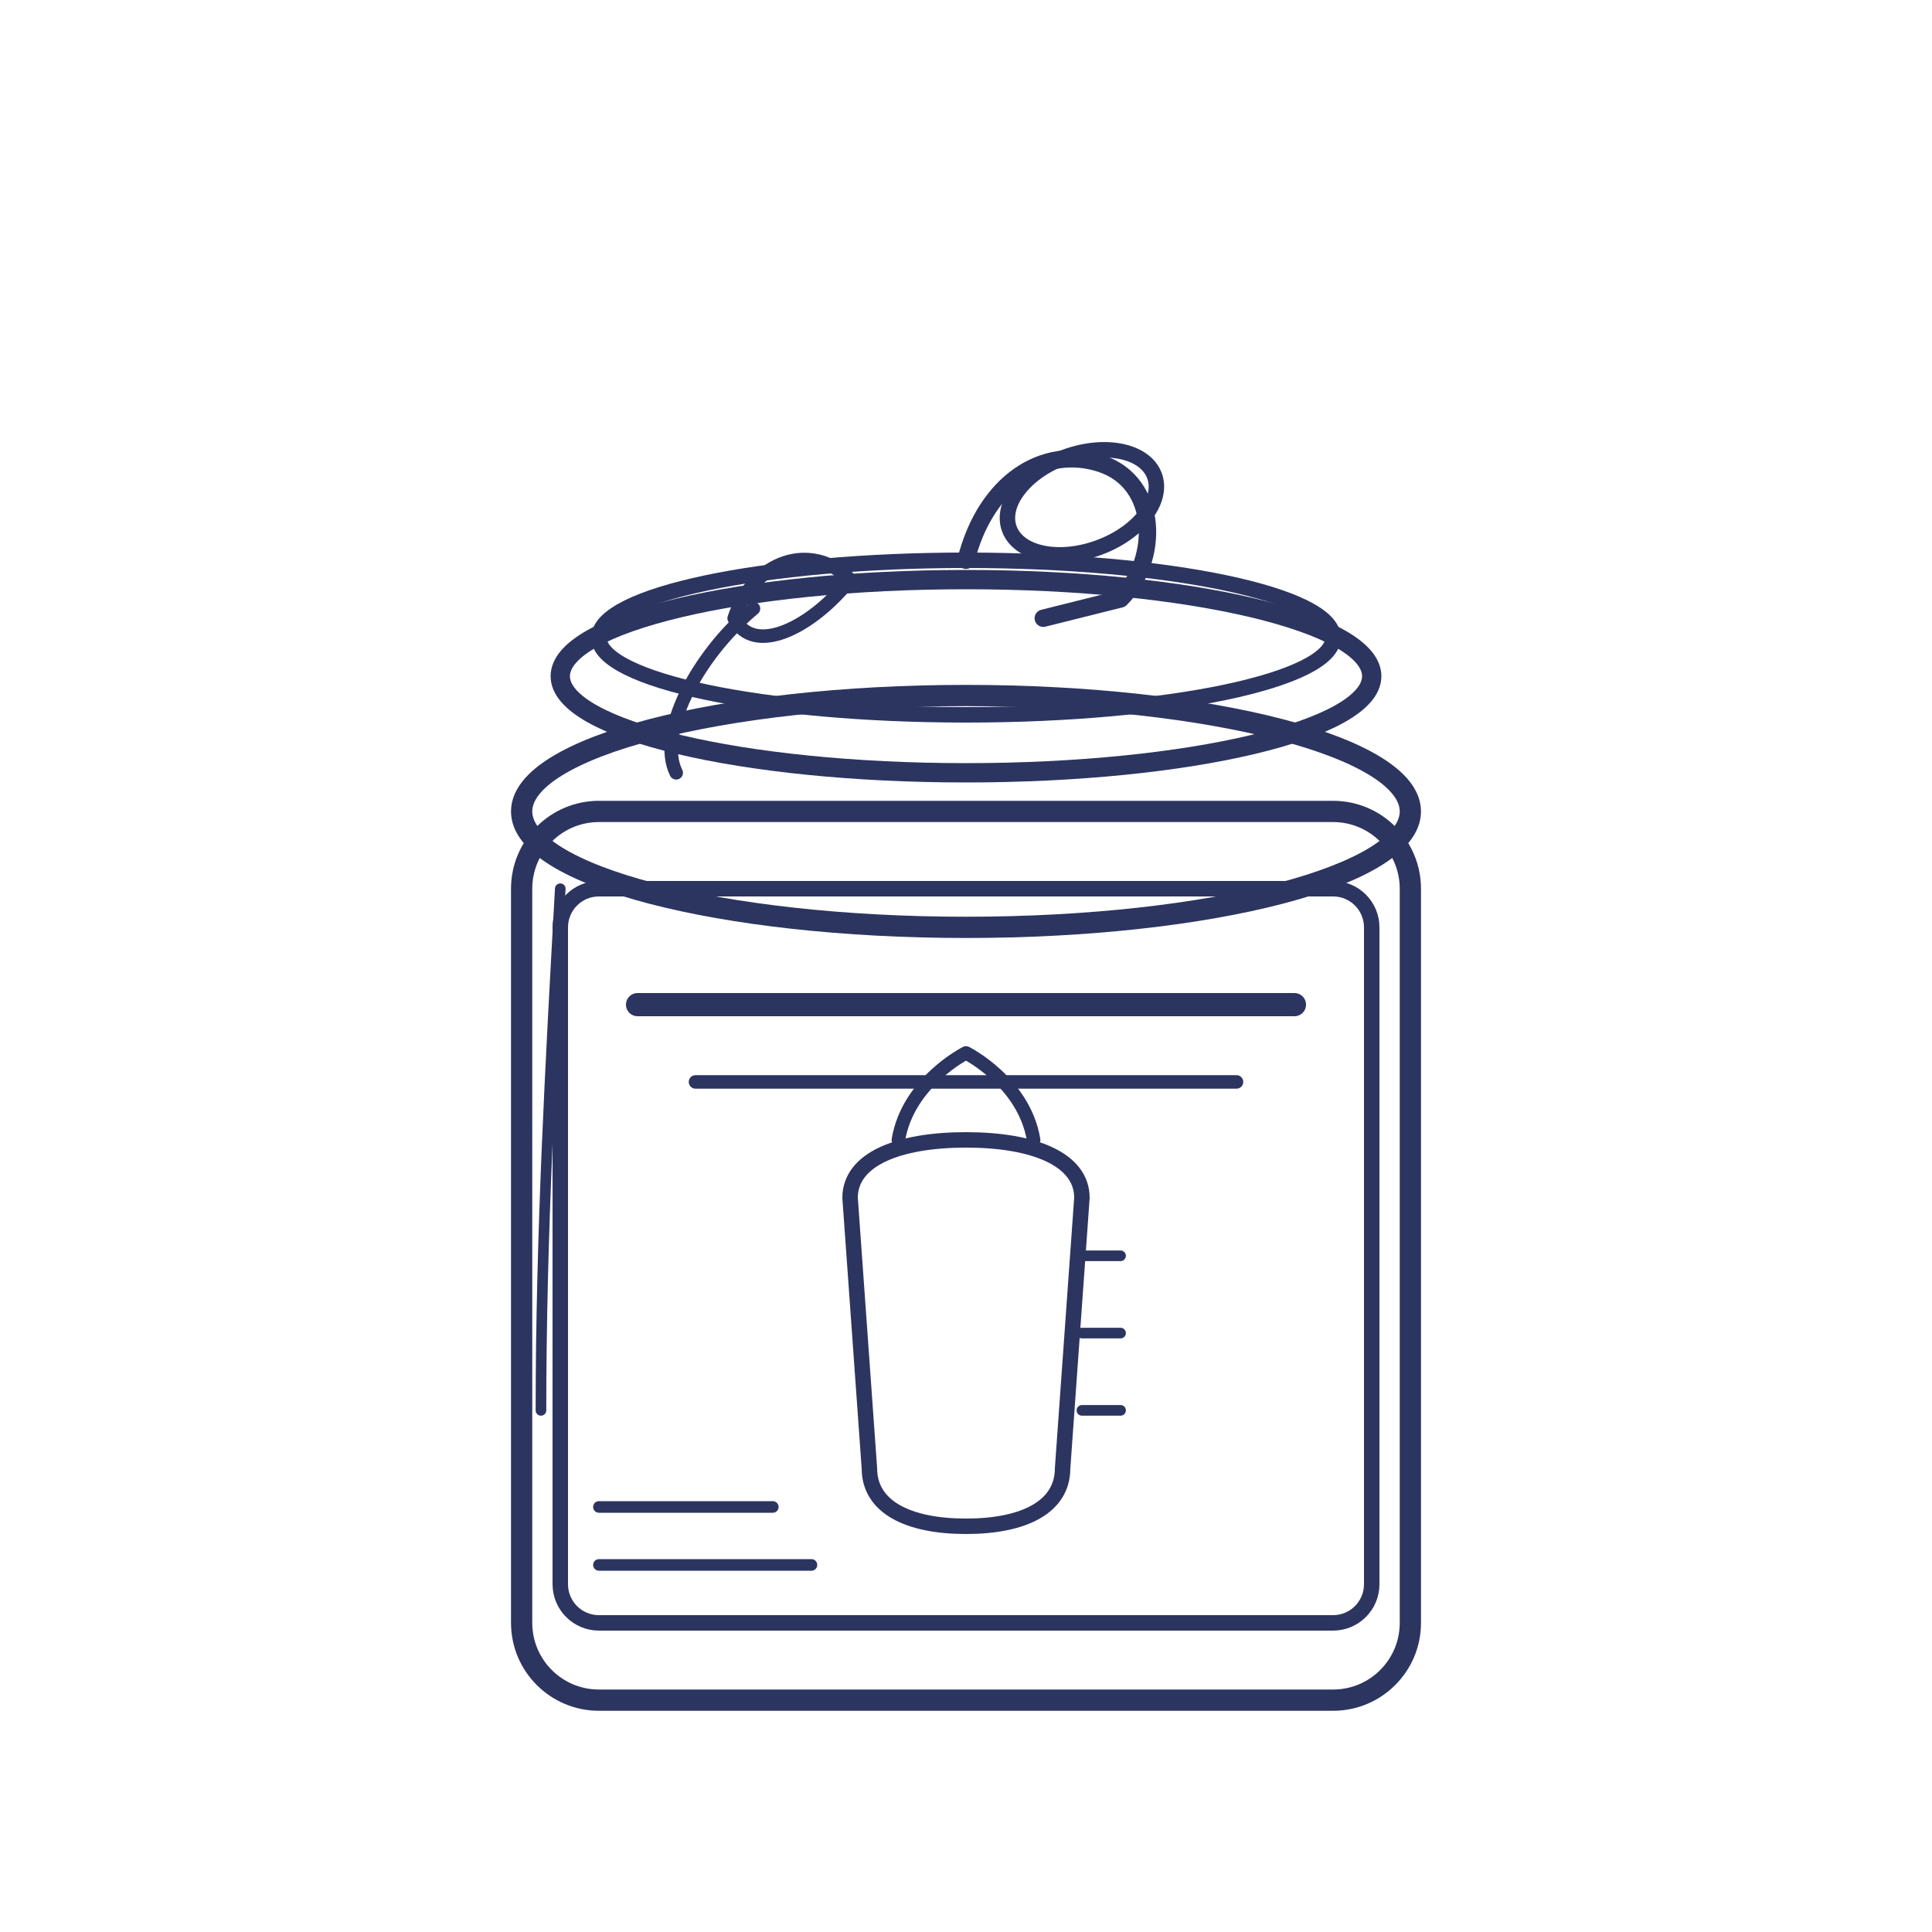
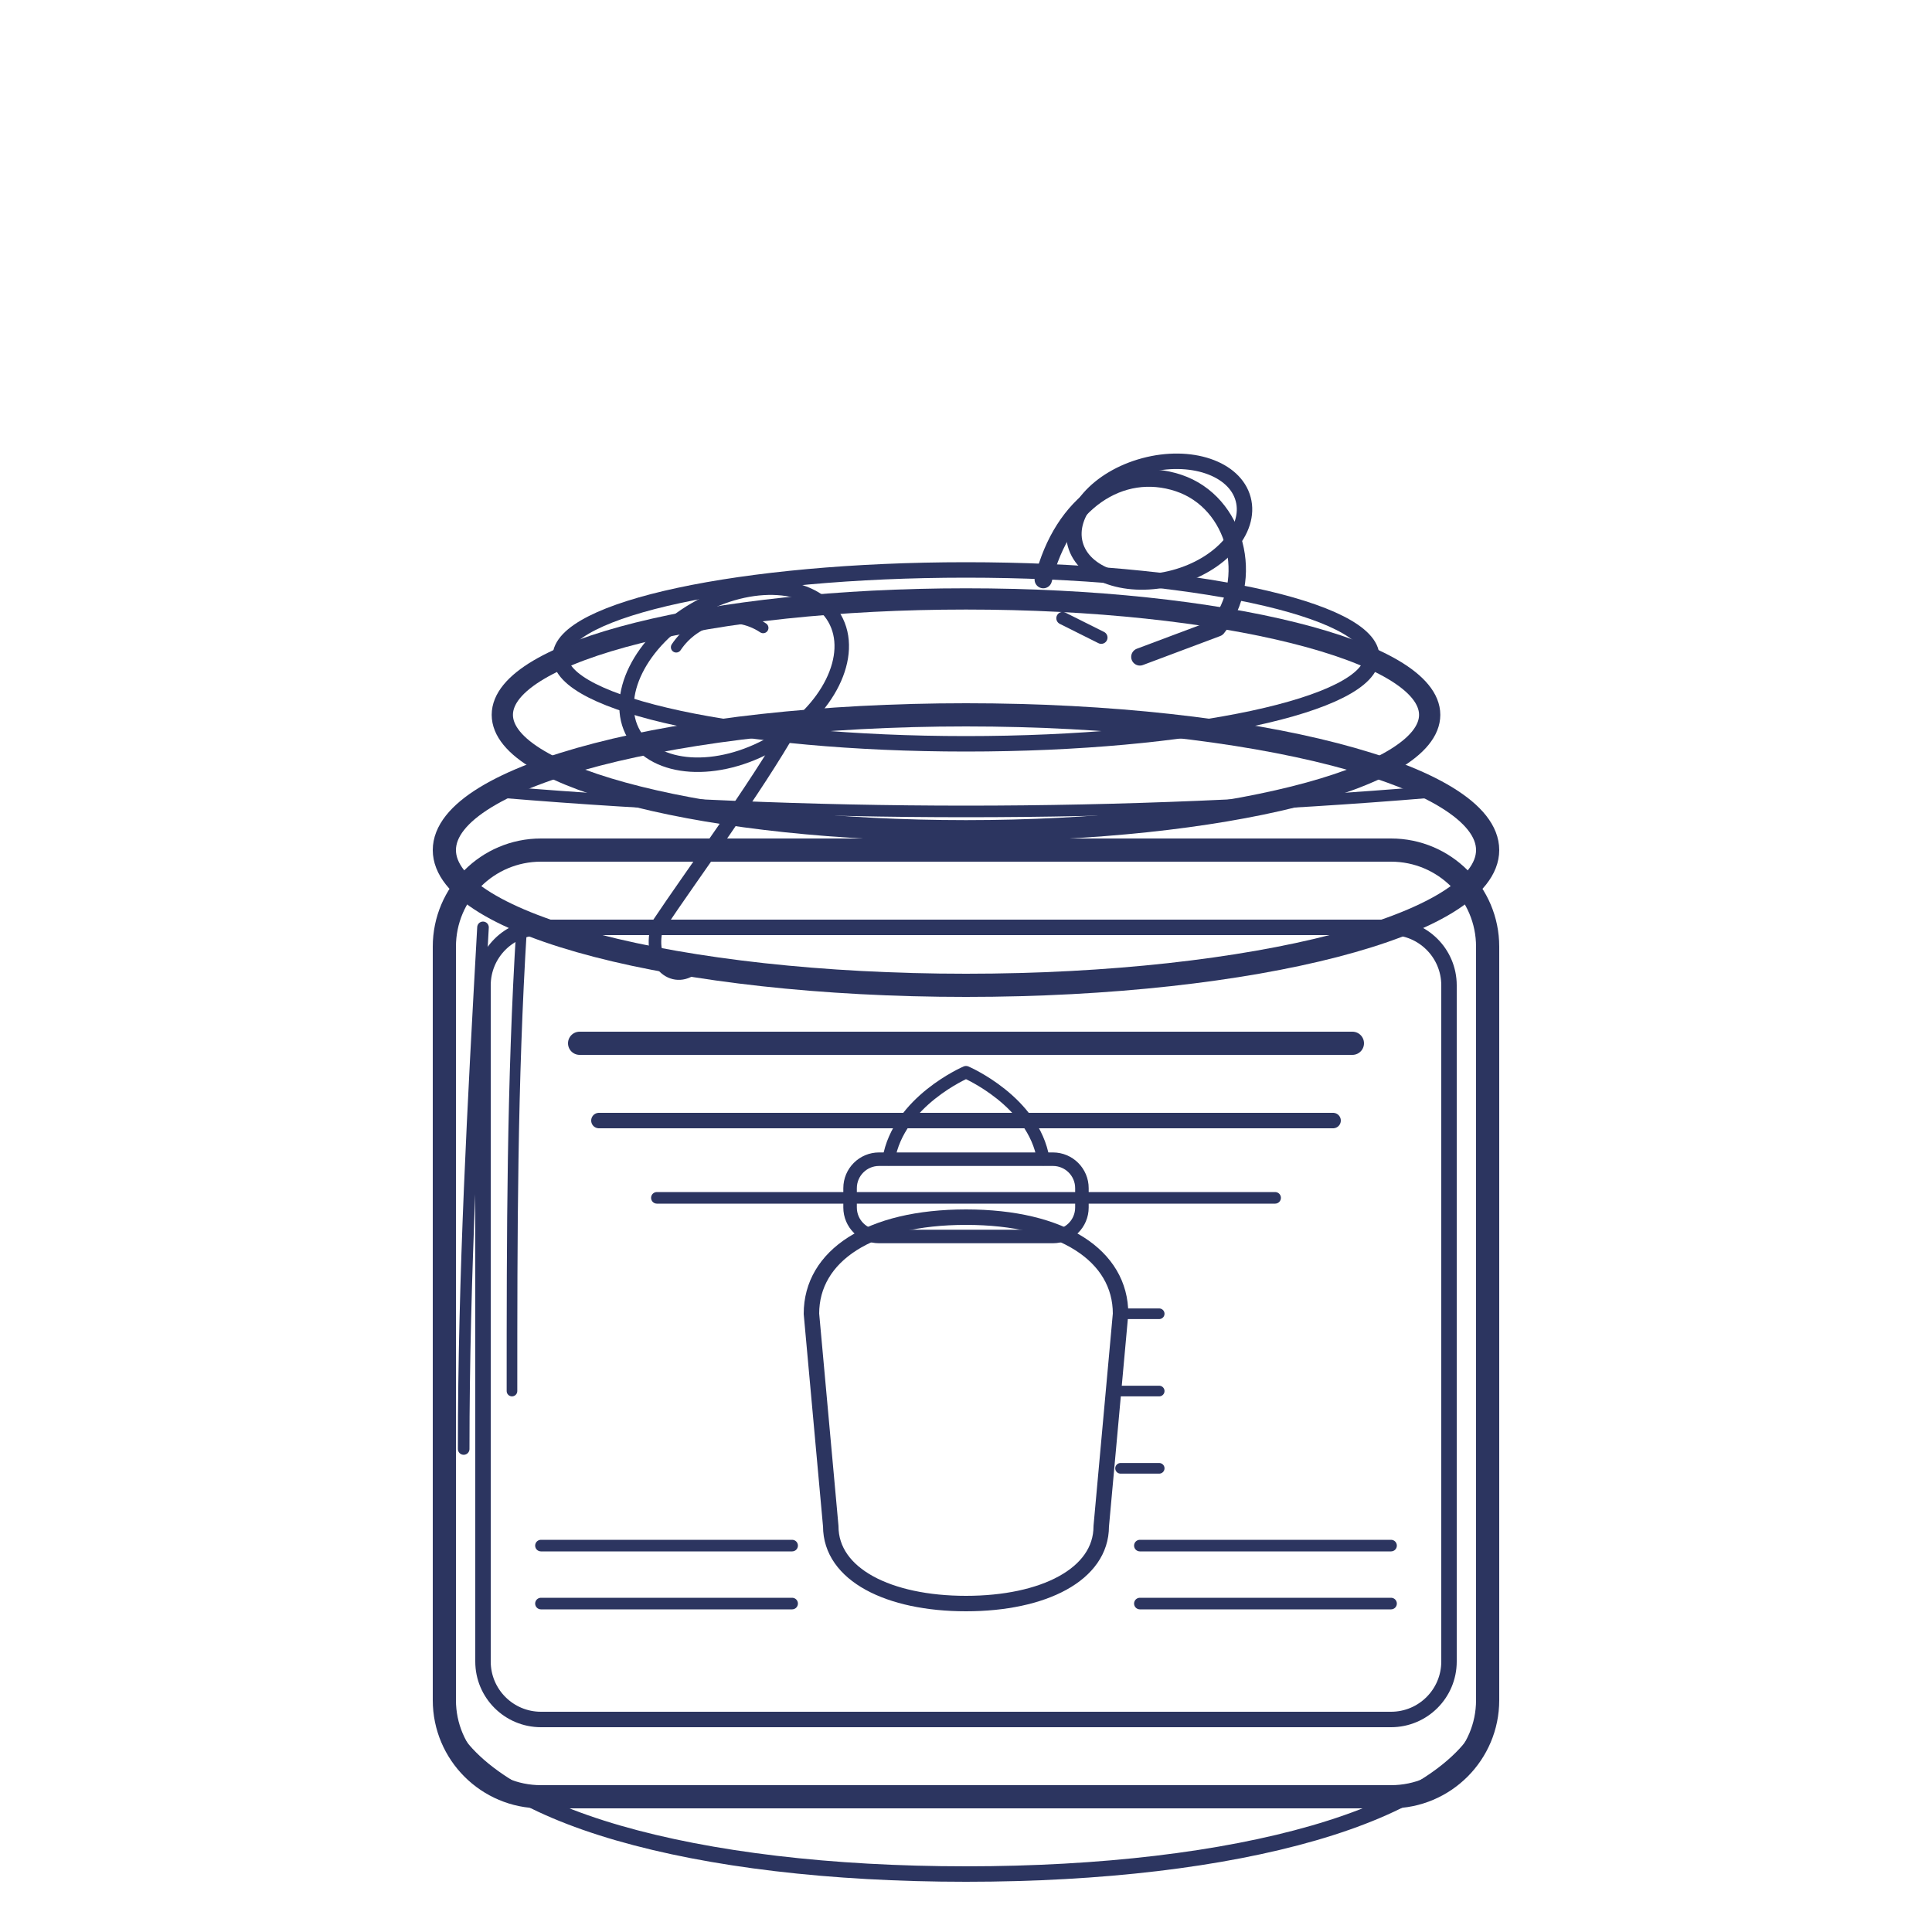
- <svg xmlns="http://www.w3.org/2000/svg" viewBox="0 0 200 200">
-   <g stroke="#2C3560" fill="none" stroke-linecap="round" stroke-linejoin="round">
-     <rect x="54" y="84" width="92" height="92" rx="8" stroke-width="2.2" />
-     <ellipse cx="100" cy="84" rx="46" ry="12" stroke-width="2.2" />
-     <ellipse cx="100" cy="70" rx="42" ry="10" stroke-width="2" />
-     <ellipse cx="100" cy="66" rx="38" ry="8" stroke-width="1.6" />
-     <path d="M100 58 C102 50 108 46 114 48 C120 50 120 58 116 62 L108 64" stroke-width="1.8" />
-     <ellipse cx="112" cy="52" rx="8" ry="5" transform="rotate(-20 112 52)" stroke-width="1.6" />
-     <path d="M76 64 C78 58 84 56 88 60 C84 65 78 68 76 64 Z" stroke-width="1.4" />
-     <path d="M78 63 C72 68 68 76 70 80" stroke-width="1.4" />
-     <rect x="58" y="92" width="84" height="76" rx="4" stroke-width="1.6" />
-     <line x1="66" y1="104" x2="134" y2="104" stroke-width="2.4" />
-     <line x1="72" y1="112" x2="128" y2="112" stroke-width="1.4" />
-     <path d="M88 124 C88 120 93 118 100 118 C107 118 112 120 112 124 L110 152 C110 156 106 158 100 158 C94 158 90 156 90 152 Z" stroke-width="1.6" />
-     <path d="M93 118 C94 112 100 109 100 109 C100 109 106 112 107 118" stroke-width="1.4" />
-     <line x1="112" y1="130" x2="116" y2="130" stroke-width="1.1" />
-     <line x1="112" y1="138" x2="116" y2="138" stroke-width="1.1" />
-     <line x1="112" y1="146" x2="116" y2="146" stroke-width="1.1" />
-     <line x1="62" y1="156" x2="80" y2="156" stroke-width="1.2" />
-     <line x1="62" y1="162" x2="84" y2="162" stroke-width="1.2" />
-     <path d="M58 92 C57 110 56 128 56 146" stroke-width="1.1" />
-   </g>
+ <svg xmlns="http://www.w3.org/2000/svg" viewBox="0 0 200 200" stroke="#2C3560" fill="none" stroke-linecap="round" stroke-linejoin="round">
+   <rect x="46" y="88" width="108" height="98" rx="10" stroke-width="2.4" />
+   <path d="M 46 178 C 50 188 72 194 100 194 C 128 194 150 188 154 178" stroke-width="1.6" />
+   <ellipse cx="100" cy="88" rx="54" ry="14" stroke-width="2.4" />
+   <ellipse cx="100" cy="74" rx="48" ry="12" stroke-width="2.2" />
+   <ellipse cx="100" cy="68" rx="42" ry="9" stroke-width="1.6" />
+   <path d="M 52 82 Q 100 86 148 82" stroke-width="1.2" />
+   <path d="M 108 60 C 110 52 116 48 122 50 C 128 52 130 60 126 65 L 118 68" stroke-width="1.8" />
+   <ellipse cx="120" cy="54" rx="9" ry="6" transform="rotate(-15 120 54)" stroke-width="1.6" />
+   <line x1="110" y1="64" x2="114" y2="66" stroke-width="1.3" />
+   <ellipse cx="76" cy="70" rx="12" ry="8" transform="rotate(-30 76 70)" stroke-width="1.5" />
+   <path d="M 70 67 C 72 64 76 63 79 65" stroke-width="1.1" />
+   <path d="M 82 75 C 78 82 72 90 68 96" stroke-width="1.5" />
+   <path d="M 68 96 C 67 100 70 102 72 100" stroke-width="1.3" />
+   <rect x="50" y="96" width="100" height="82" rx="6" stroke-width="1.6" />
+   <line x1="60" y1="108" x2="140" y2="108" stroke-width="2.4" />
+   <line x1="62" y1="116" x2="138" y2="116" stroke-width="1.6" />
+   <line x1="68" y1="124" x2="132" y2="124" stroke-width="1.2" />
+   <path d="M 84 136 C 84 130 90 126 100 126 C 110 126 116 130 116 136 L 114 158 C 114 163 108 166 100 166 C 92 166 86 163 86 158 Z" stroke-width="1.6" />
+   <rect x="88" y="120" width="24" height="8" rx="3" stroke-width="1.4" />
+   <path d="M 92 120 C 93 114 100 111 100 111 C 100 111 107 114 108 120" stroke-width="1.3" />
+   <line x1="116" y1="136" x2="120" y2="136" stroke-width="1.1" />
+   <line x1="116" y1="144" x2="120" y2="144" stroke-width="1.1" />
+   <line x1="116" y1="152" x2="120" y2="152" stroke-width="1.1" />
+   <line x1="56" y1="160" x2="82" y2="160" stroke-width="1.2" />
+   <line x1="56" y1="166" x2="82" y2="166" stroke-width="1.2" />
+   <line x1="118" y1="160" x2="144" y2="160" stroke-width="1.2" />
+   <line x1="118" y1="166" x2="144" y2="166" stroke-width="1.2" />
+   <path d="M 50 96 C 49 114 48 132 48 150" stroke-width="1.2" />
+   <path d="M 54 96 C 53 112 53 128 53 144" stroke-width="1.1" />
</svg>
